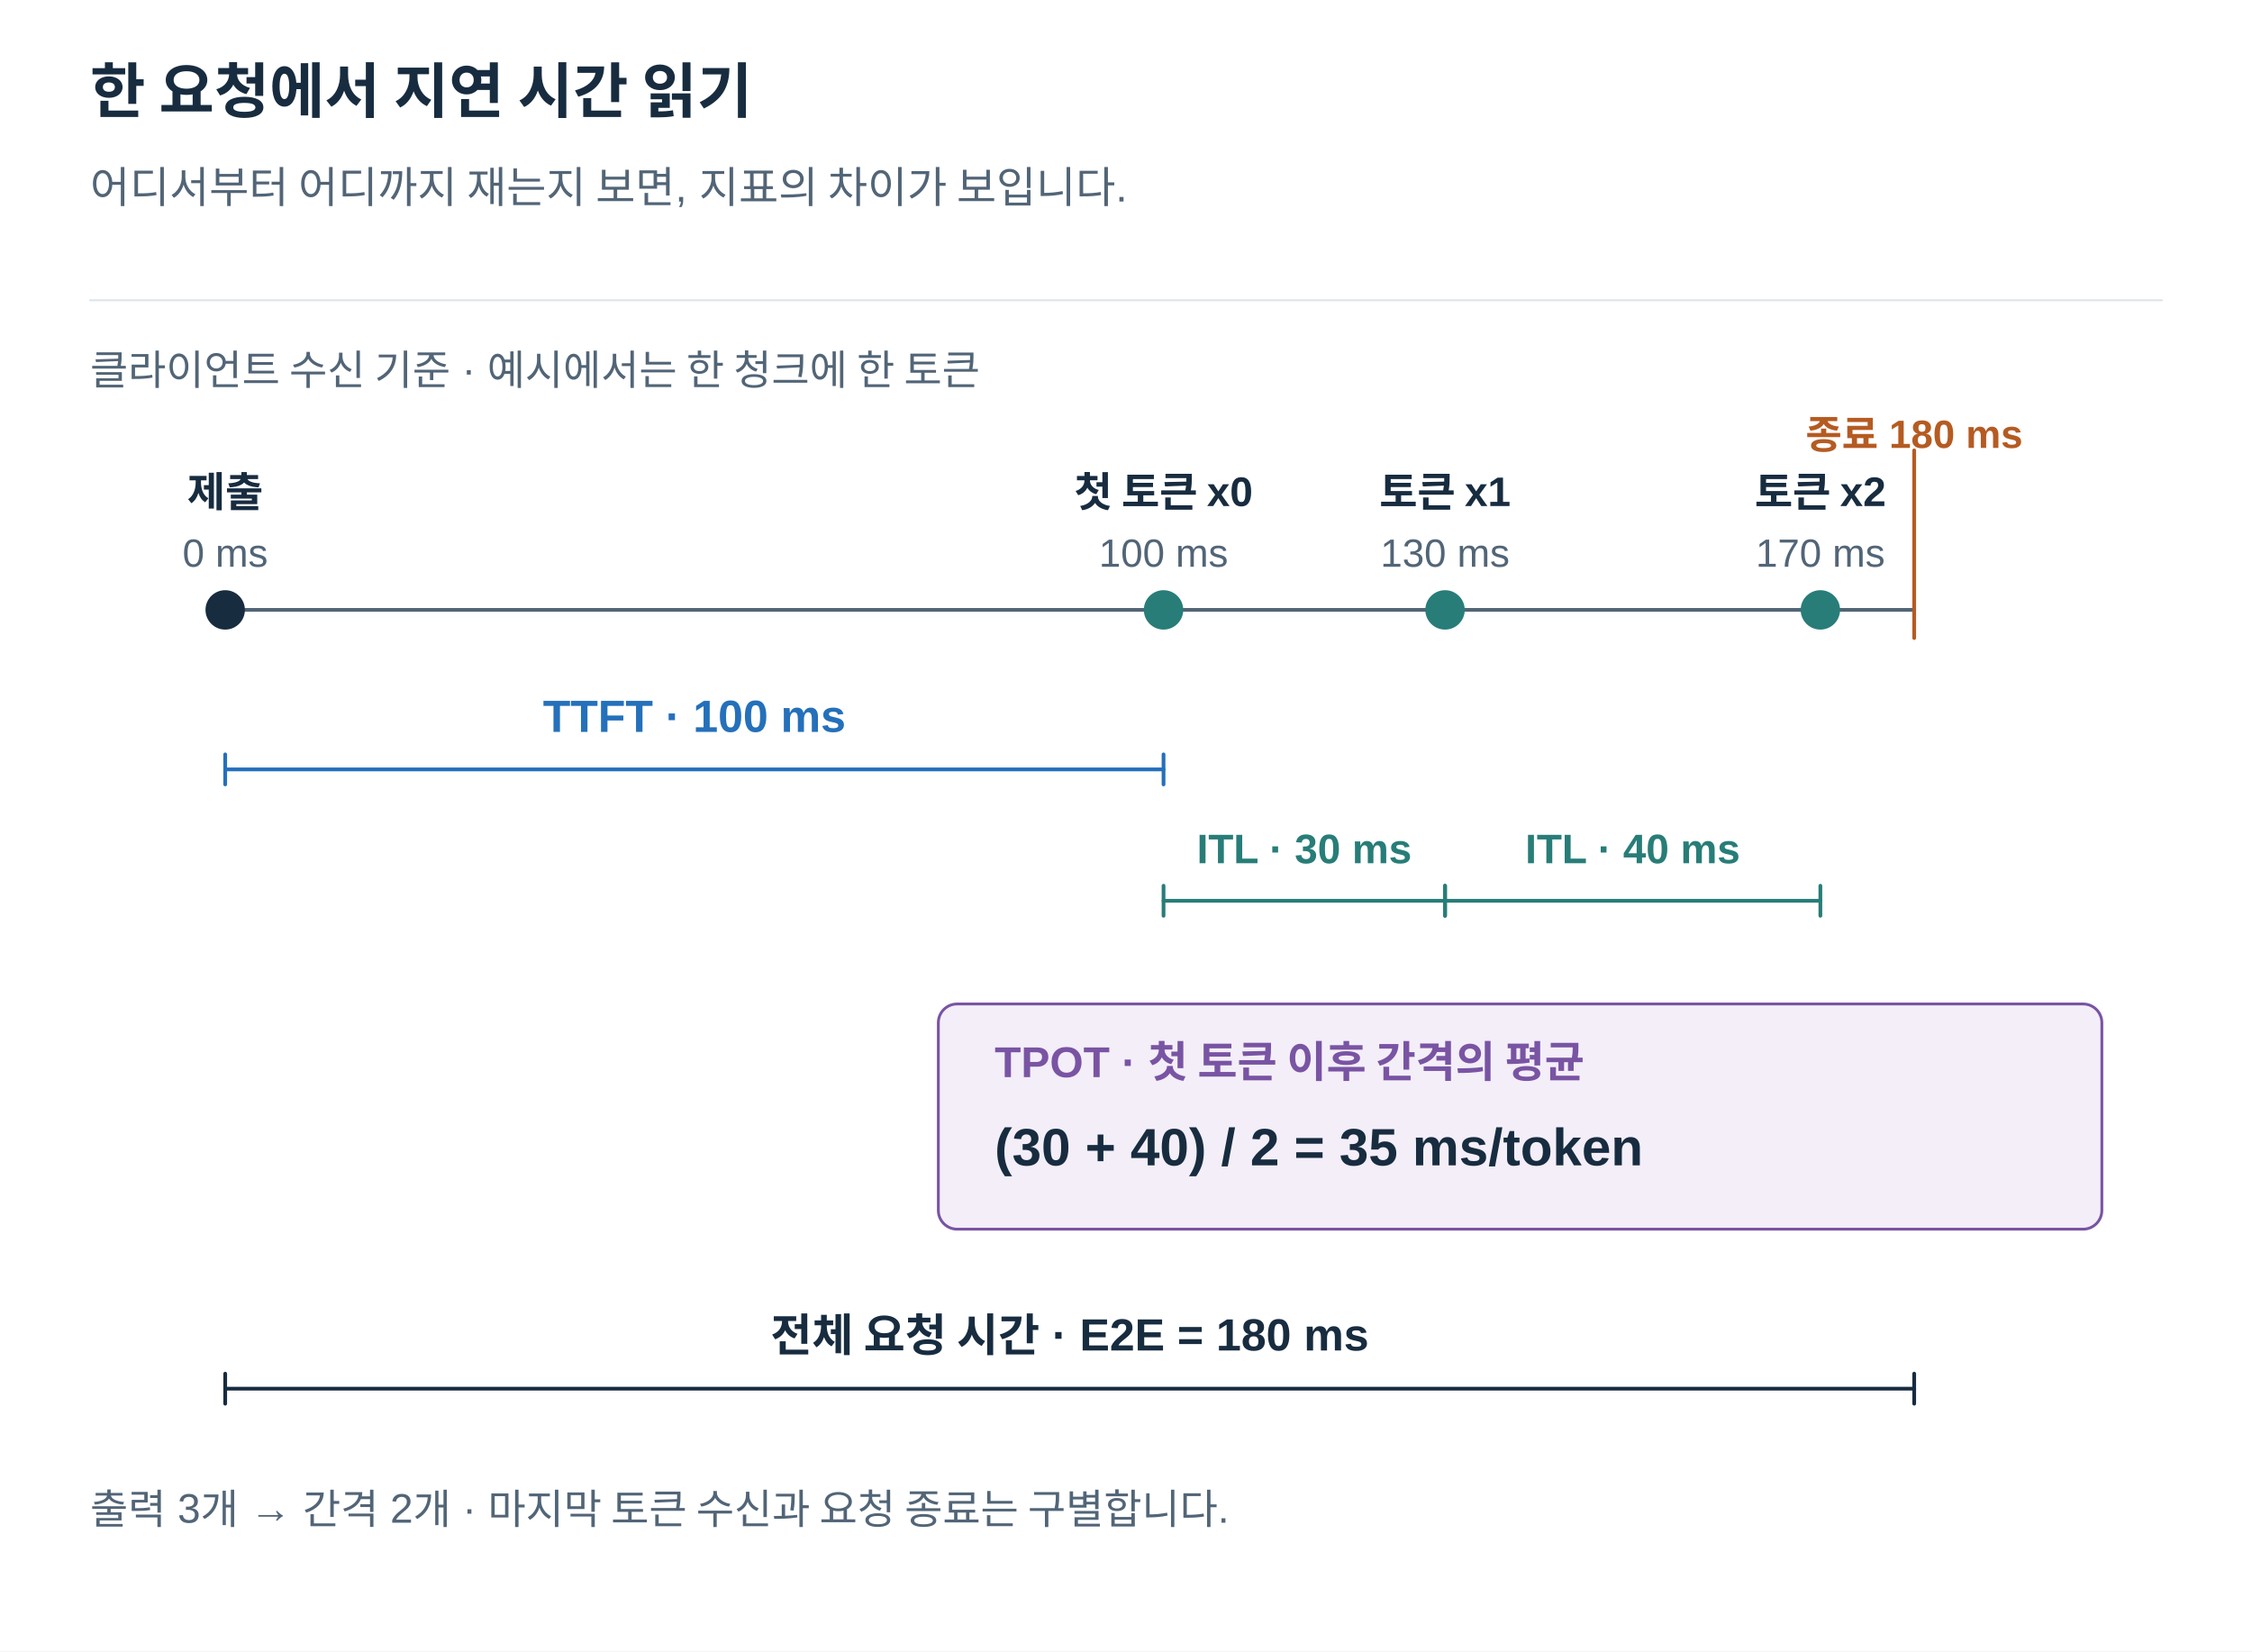
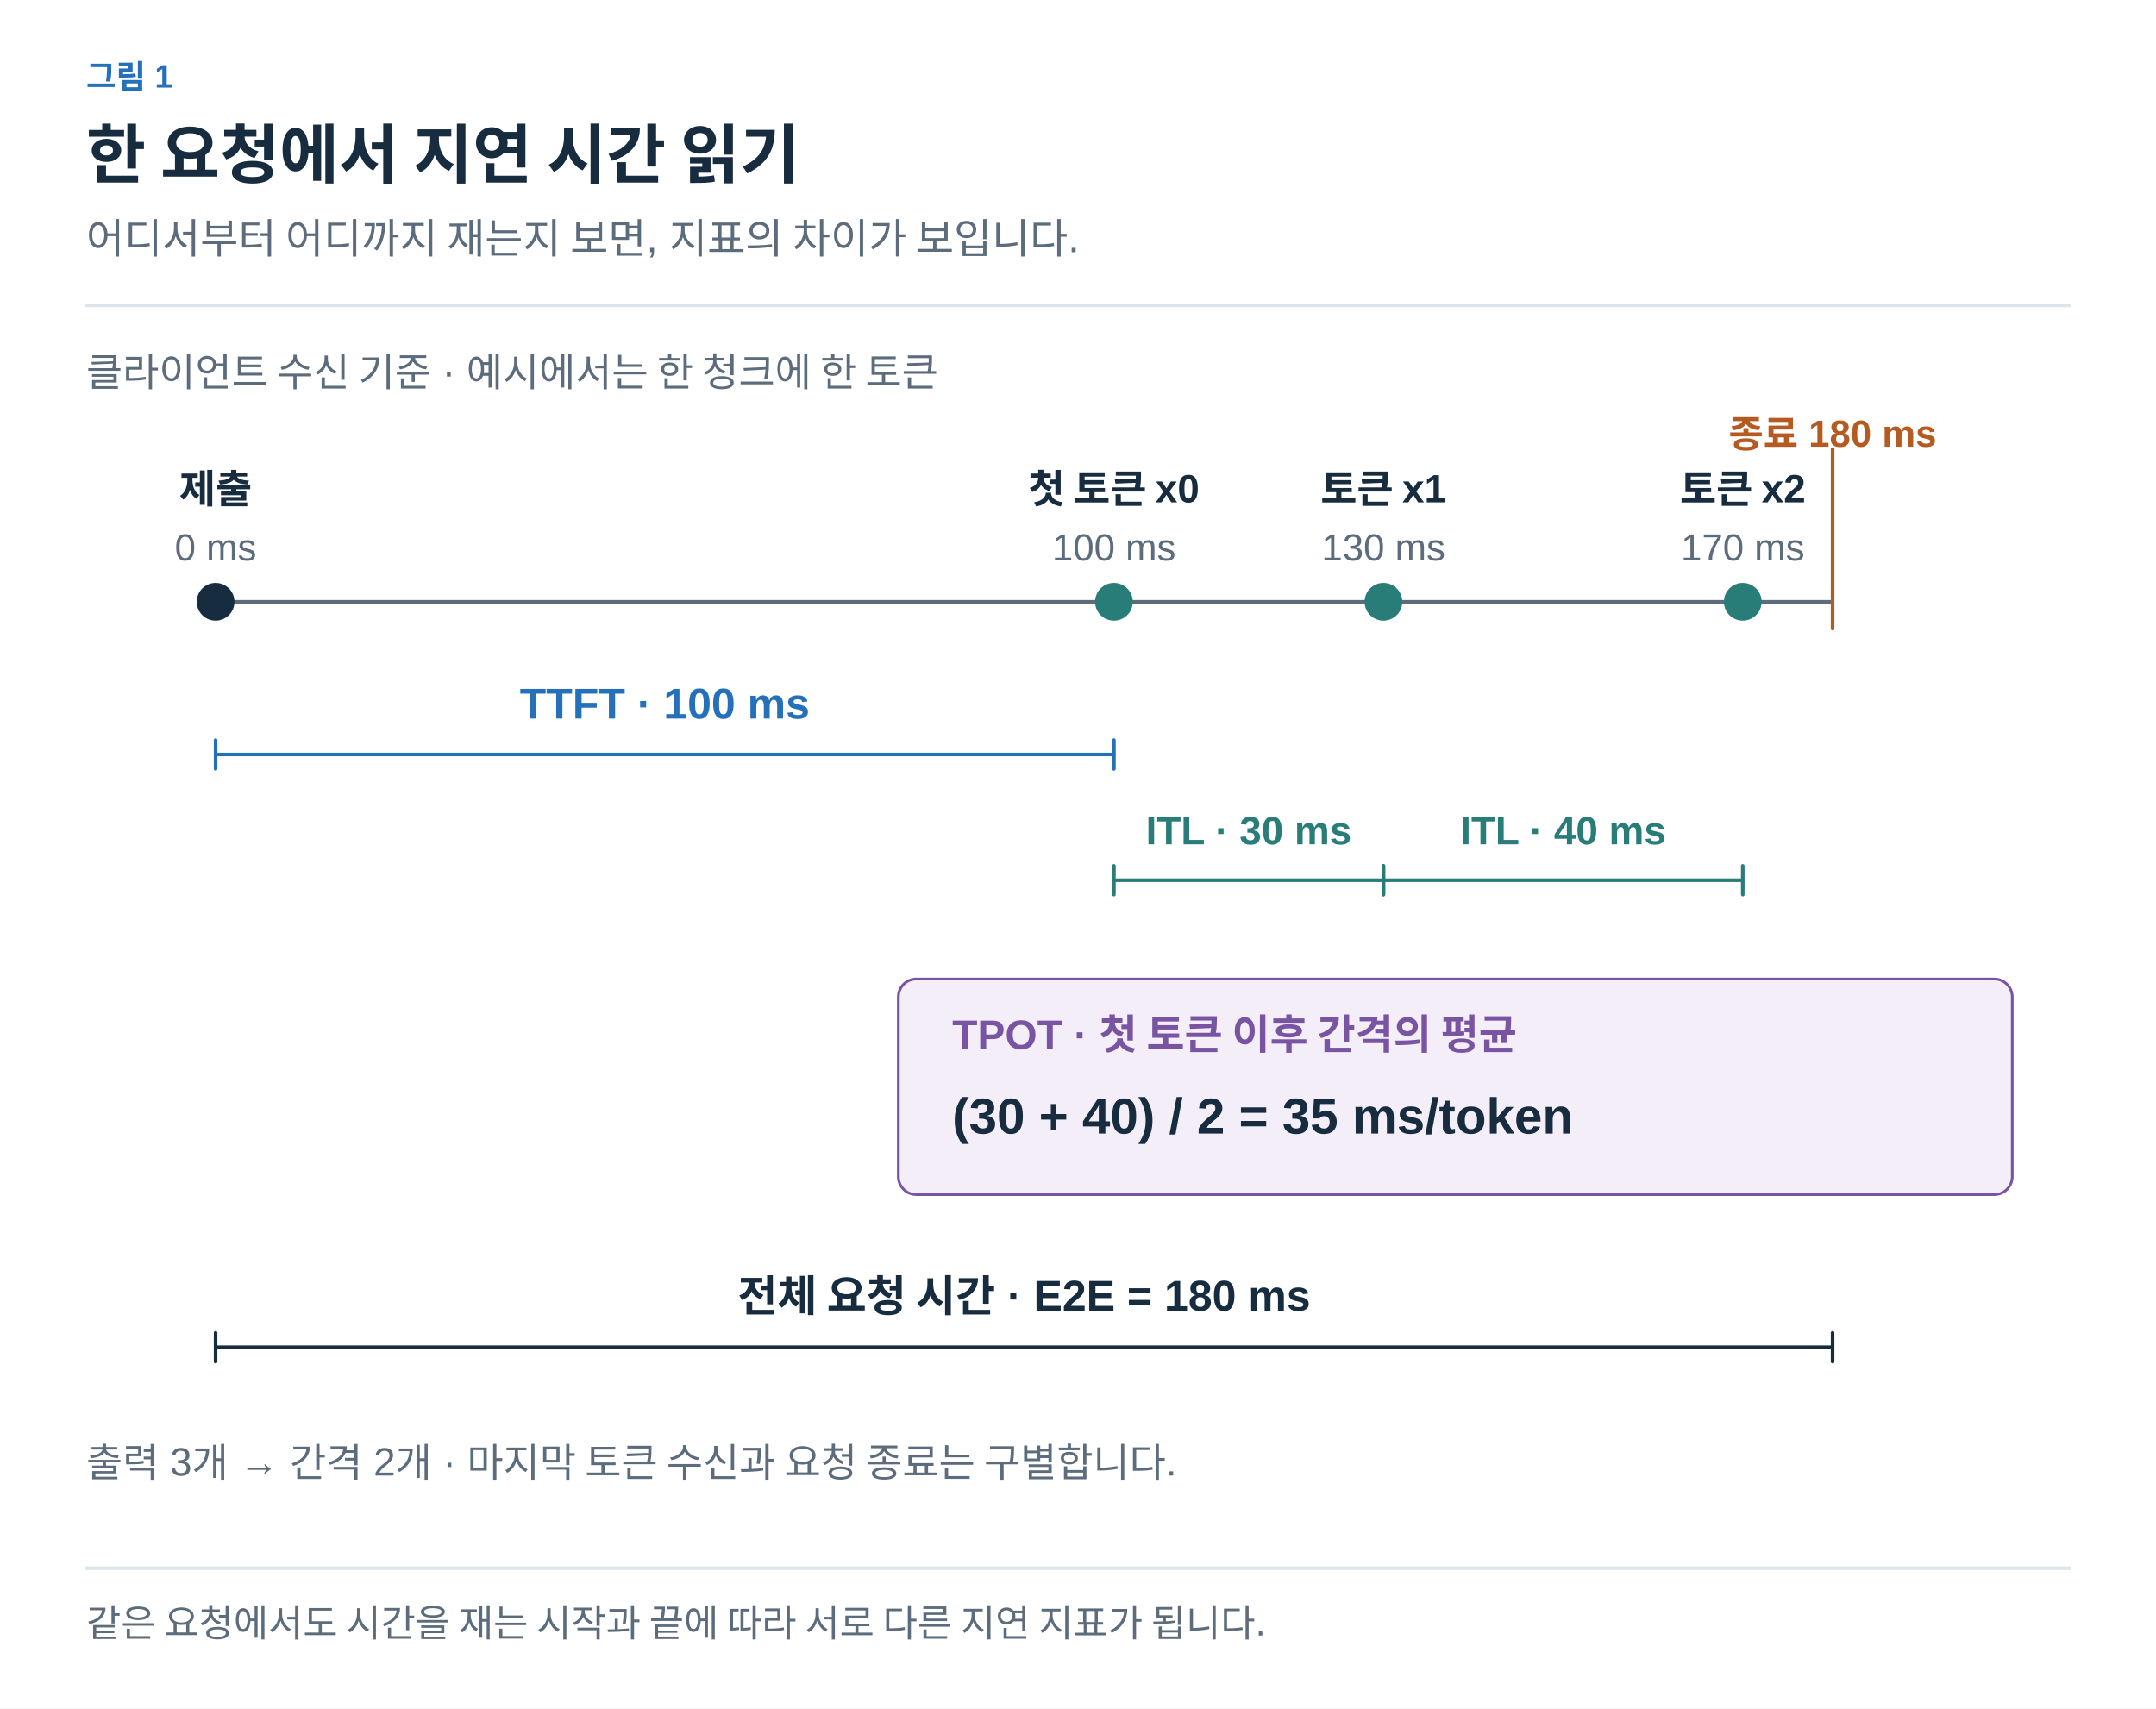
- <svg xmlns="http://www.w3.org/2000/svg" width="1200" height="880" viewBox="0 0 1200 880" role="img" aria-labelledby="title desc">
+ <svg xmlns="http://www.w3.org/2000/svg" width="1200" height="951" viewBox="0 0 1200 951" role="img" aria-labelledby="title desc">
  <defs>
-     <marker id="arrow" viewBox="0 0 10 10" refX="9" refY="5" markerWidth="7" markerHeight="7" orient="auto">
-       <path d="M1 1 L9 5 L1 9" fill="none" stroke="#526577" stroke-width="1.6" />
+     <marker id="arrow-ink" viewBox="0 0 10 10" refX="8" refY="5" markerWidth="6" markerHeight="6" orient="auto">
+       <path d="M1 1 L9 5 L1 9" fill="none" stroke="#182C40" stroke-width="1.6" />
+     </marker>
+     <marker id="arrow-muted" viewBox="0 0 10 10" refX="8" refY="5" markerWidth="6" markerHeight="6" orient="auto">
+       <path d="M1 1 L9 5 L1 9" fill="none" stroke="#5C6C7C" stroke-width="1.6" />
+     </marker>
+     <marker id="arrow-line" viewBox="0 0 10 10" refX="8" refY="5" markerWidth="6" markerHeight="6" orient="auto">
+       <path d="M1 1 L9 5 L1 9" fill="none" stroke="#DCE4EC" stroke-width="1.6" />
+     </marker>
+     <marker id="arrow-paper" viewBox="0 0 10 10" refX="8" refY="5" markerWidth="6" markerHeight="6" orient="auto">
+       <path d="M1 1 L9 5 L1 9" fill="none" stroke="#FFFFFF" stroke-width="1.6" />
+     </marker>
+     <marker id="arrow-blue" viewBox="0 0 10 10" refX="8" refY="5" markerWidth="6" markerHeight="6" orient="auto">
+       <path d="M1 1 L9 5 L1 9" fill="none" stroke="#2470BB" stroke-width="1.6" />
+     </marker>
+     <marker id="arrow-teal" viewBox="0 0 10 10" refX="8" refY="5" markerWidth="6" markerHeight="6" orient="auto">
+       <path d="M1 1 L9 5 L1 9" fill="none" stroke="#287D78" stroke-width="1.6" />
+     </marker>
+     <marker id="arrow-orange" viewBox="0 0 10 10" refX="8" refY="5" markerWidth="6" markerHeight="6" orient="auto">
+       <path d="M1 1 L9 5 L1 9" fill="none" stroke="#B55B22" stroke-width="1.6" />
+     </marker>
+     <marker id="arrow-purple" viewBox="0 0 10 10" refX="8" refY="5" markerWidth="6" markerHeight="6" orient="auto">
+       <path d="M1 1 L9 5 L1 9" fill="none" stroke="#7954A3" stroke-width="1.6" />
+     </marker>
+     <marker id="arrow-gray" viewBox="0 0 10 10" refX="8" refY="5" markerWidth="6" markerHeight="6" orient="auto">
+       <path d="M1 1 L9 5 L1 9" fill="none" stroke="#657789" stroke-width="1.6" />
+     </marker>
+     <marker id="arrow-red" viewBox="0 0 10 10" refX="8" refY="5" markerWidth="6" markerHeight="6" orient="auto">
+       <path d="M1 1 L9 5 L1 9" fill="none" stroke="#B34242" stroke-width="1.6" />
+     </marker>
+     <marker id="arrow-indigo" viewBox="0 0 10 10" refX="8" refY="5" markerWidth="6" markerHeight="6" orient="auto">
+       <path d="M1 1 L9 5 L1 9" fill="none" stroke="#4C60A8" stroke-width="1.6" />
+     </marker>
+     <marker id="arrow-slate" viewBox="0 0 10 10" refX="8" refY="5" markerWidth="6" markerHeight="6" orient="auto">
+       <path d="M1 1 L9 5 L1 9" fill="none" stroke="#8191A0" stroke-width="1.6" />
+     </marker>
+     <marker id="arrow-surface" viewBox="0 0 10 10" refX="8" refY="5" markerWidth="6" markerHeight="6" orient="auto">
+       <path d="M1 1 L9 5 L1 9" fill="none" stroke="#F8FAFC" stroke-width="1.6" />
    </marker>
  </defs>
-   <style>text{font-family:Arial,"Apple SD Gothic Neo","Noto Sans KR",sans-serif}path{stroke-linecap:round;stroke-linejoin:round}</style>
-   <rect width="1200" height="880" fill="white" />
-   <text x="48" y="60.0" fill="#182C40" font-size="32" font-weight="700" text-anchor="start">한 요청에서 지연 시간 읽기</text>
-   <text x="48" y="108.0" fill="#526577" font-size="23" font-weight="400" text-anchor="start">어디서부터 어디까지 재는지 보면, 지표의 차이가 보입니다.</text>
-   <path d="M48,160 H1152" stroke="#DCE4EC" />
-   <text x="48" y="205.0" fill="#526577" font-size="22" font-weight="400" text-anchor="start">클라이언트 수신 기준 · 예시에서는 한 청크에 한 토큰</text>
-   <path d="M120,325 L1020,325" stroke="#526577" stroke-width="2" fill="none" />
-   <circle cx="120" cy="325" r="9" fill="#182C40" stroke="#182C40" stroke-width="3" />
-   <text x="120" y="270.0" fill="#182C40" font-size="22" font-weight="700" text-anchor="middle">제출</text>
-   <text x="120" y="302.0" fill="#526577" font-size="21" font-weight="400" text-anchor="middle">0 ms</text>
-   <circle cx="620" cy="325" r="9" fill="#287D78" stroke="#287D78" stroke-width="3" />
-   <text x="620" y="270.0" fill="#182C40" font-size="22" font-weight="700" text-anchor="middle">첫 토큰 x0</text>
-   <text x="620" y="302.0" fill="#526577" font-size="21" font-weight="400" text-anchor="middle">100 ms</text>
-   <circle cx="770" cy="325" r="9" fill="#287D78" stroke="#287D78" stroke-width="3" />
-   <text x="770" y="270.0" fill="#182C40" font-size="22" font-weight="700" text-anchor="middle">토큰 x1</text>
-   <text x="770" y="302.0" fill="#526577" font-size="21" font-weight="400" text-anchor="middle">130 ms</text>
-   <circle cx="970" cy="325" r="9" fill="#287D78" stroke="#287D78" stroke-width="3" />
-   <text x="970" y="270.0" fill="#182C40" font-size="22" font-weight="700" text-anchor="middle">토큰 x2</text>
-   <text x="970" y="302.0" fill="#526577" font-size="21" font-weight="400" text-anchor="middle">170 ms</text>
-   <path d="M1020,240 L1020,340" stroke="#B55B22" stroke-width="2" fill="none" />
-   <text x="1020" y="239.0" fill="#B55B22" font-size="21" font-weight="700" text-anchor="middle">종료 180 ms</text>
-   <path d="M120,410 L620,410" stroke="#2470BB" stroke-width="2" fill="none" />
-   <path d="M120,402 L120,418" stroke="#2470BB" stroke-width="2" fill="none" />
-   <path d="M620,402 L620,418" stroke="#2470BB" stroke-width="2" fill="none" />
-   <text x="370.0" y="390.0" fill="#2470BB" font-size="24" font-weight="700" text-anchor="middle">TTFT · 100 ms</text>
-   <path d="M620,480 L770,480" stroke="#287D78" stroke-width="2" fill="none" />
-   <path d="M620,472 L620,488" stroke="#287D78" stroke-width="2" fill="none" />
-   <path d="M770,472 L770,488" stroke="#287D78" stroke-width="2" fill="none" />
-   <text x="695.0" y="460.0" fill="#287D78" font-size="22" font-weight="700" text-anchor="middle">ITL · 30 ms</text>
-   <path d="M770,480 L970,480" stroke="#287D78" stroke-width="2" fill="none" />
-   <path d="M770,472 L770,488" stroke="#287D78" stroke-width="2" fill="none" />
-   <path d="M970,472 L970,488" stroke="#287D78" stroke-width="2" fill="none" />
-   <text x="870.0" y="460.0" fill="#287D78" font-size="22" font-weight="700" text-anchor="middle">ITL · 40 ms</text>
-   <rect x="500" y="535" width="620" height="120" rx="10" fill="#F3EEF8" stroke="#7954A3" stroke-width="1.5" />
-   <text x="530" y="574.0" fill="#7954A3" font-size="23" font-weight="700" text-anchor="start">TPOT · 첫 토큰 이후 간격의 평균</text>
-   <text x="530" y="621.0" fill="#182C40" font-size="28" font-weight="700" text-anchor="start">(30 + 40) / 2 = 35 ms/token</text>
-   <path d="M120,740 L1020,740" stroke="#182C40" stroke-width="2" fill="none" />
-   <path d="M120,732 L120,748" stroke="#182C40" stroke-width="2" fill="none" />
-   <path d="M1020,732 L1020,748" stroke="#182C40" stroke-width="2" fill="none" />
-   <text x="570.0" y="720.0" fill="#182C40" font-size="24" font-weight="700" text-anchor="middle">전체 요청 시간 · E2E = 180 ms</text>
-   <text x="48" y="812.0" fill="#526577" font-size="22" font-weight="400" text-anchor="start">출력 3개 → 간격 2개 · 마지막 토큰 수신과 요청 종료는 구별합니다.</text>
+   <style>text{font-family:Arial,"Apple SD Gothic Neo","Noto Sans KR",sans-serif}text[font-family]{font-family:Menlo,Consolas,monospace}path{stroke-linecap:round;stroke-linejoin:round}</style>
+   <rect width="100%" height="100%" fill="white" />
+   <text x="48" y="49" fill="#2470BB" font-size="18" font-weight="600" text-anchor="start" data-max-width="1104">그림 1</text>
+   <text x="48" y="99" fill="#182C40" font-size="36" font-weight="700" text-anchor="start" data-max-width="1104">한 요청에서 지연 시간 읽기</text>
+   <text x="48" y="141" fill="#5C6C7C" font-size="23" font-weight="400" text-anchor="start" data-max-width="1104">어디서부터 어디까지 재는지 보면, 지표의 차이가 보입니다.</text>
+   <path d="M48,170 H1152" stroke="#DCE4EC" stroke-width="2" />
+   <g transform="translate(48 206) scale(1)" data-panel="1">
+     <g transform="translate(-48 -196)">
+       <text x="48" y="205" fill="#5C6C7C" font-size="22" font-weight="400" text-anchor="start">클라이언트 수신 기준 · 예시에서는 한 청크에 한 토큰</text>
+       <path d="M120,325 L1020,325" stroke="#5C6C7C" stroke-width="2" fill="none" />
+       <circle cx="120" cy="325" r="9" fill="#182C40" stroke="#182C40" stroke-width="3" />
+       <text x="120" y="270" fill="#182C40" font-size="22" font-weight="700" text-anchor="middle">제출</text>
+       <text x="120" y="302" fill="#5C6C7C" font-size="21" font-weight="400" text-anchor="middle">0 ms</text>
+       <circle cx="620" cy="325" r="9" fill="#287D78" stroke="#287D78" stroke-width="3" />
+       <text x="620" y="270" fill="#182C40" font-size="22" font-weight="700" text-anchor="middle">첫 토큰 x0</text>
+       <text x="620" y="302" fill="#5C6C7C" font-size="21" font-weight="400" text-anchor="middle">100 ms</text>
+       <circle cx="770" cy="325" r="9" fill="#287D78" stroke="#287D78" stroke-width="3" />
+       <text x="770" y="270" fill="#182C40" font-size="22" font-weight="700" text-anchor="middle">토큰 x1</text>
+       <text x="770" y="302" fill="#5C6C7C" font-size="21" font-weight="400" text-anchor="middle">130 ms</text>
+       <circle cx="970" cy="325" r="9" fill="#287D78" stroke="#287D78" stroke-width="3" />
+       <text x="970" y="270" fill="#182C40" font-size="22" font-weight="700" text-anchor="middle">토큰 x2</text>
+       <text x="970" y="302" fill="#5C6C7C" font-size="21" font-weight="400" text-anchor="middle">170 ms</text>
+       <path d="M1020,240 L1020,340" stroke="#B55B22" stroke-width="2" fill="none" />
+       <text x="1020" y="239" fill="#B55B22" font-size="21" font-weight="700" text-anchor="middle">종료 180 ms</text>
+       <path d="M120,410 L620,410" stroke="#2470BB" stroke-width="2" fill="none" />
+       <path d="M120,402 L120,418" stroke="#2470BB" stroke-width="2" fill="none" />
+       <path d="M620,402 L620,418" stroke="#2470BB" stroke-width="2" fill="none" />
+       <text x="370" y="390" fill="#2470BB" font-size="24" font-weight="700" text-anchor="middle">TTFT · 100 ms</text>
+       <path d="M620,480 L770,480" stroke="#287D78" stroke-width="2" fill="none" />
+       <path d="M620,472 L620,488" stroke="#287D78" stroke-width="2" fill="none" />
+       <path d="M770,472 L770,488" stroke="#287D78" stroke-width="2" fill="none" />
+       <text x="695" y="460" fill="#287D78" font-size="22" font-weight="700" text-anchor="middle">ITL · 30 ms</text>
+       <path d="M770,480 L970,480" stroke="#287D78" stroke-width="2" fill="none" />
+       <path d="M770,472 L770,488" stroke="#287D78" stroke-width="2" fill="none" />
+       <path d="M970,472 L970,488" stroke="#287D78" stroke-width="2" fill="none" />
+       <text x="870" y="460" fill="#287D78" font-size="22" font-weight="700" text-anchor="middle">ITL · 40 ms</text>
+       <rect x="500" y="535" width="620" height="120" rx="10" fill="#F3EEF8" stroke="#7954A3" stroke-width="1.5" />
+       <text x="530" y="574" fill="#7954A3" font-size="23" font-weight="700" text-anchor="start">TPOT · 첫 토큰 이후 간격의 평균</text>
+       <text x="530" y="621" fill="#182C40" font-size="28" font-weight="700" text-anchor="start">(30 + 40) / 2 = 35 ms/token</text>
+       <path d="M120,740 L1020,740" stroke="#182C40" stroke-width="2" fill="none" />
+       <path d="M120,732 L120,748" stroke="#182C40" stroke-width="2" fill="none" />
+       <path d="M1020,732 L1020,748" stroke="#182C40" stroke-width="2" fill="none" />
+       <text x="570" y="720" fill="#182C40" font-size="24" font-weight="700" text-anchor="middle">전체 요청 시간 · E2E = 180 ms</text>
+       <text x="48" y="812" fill="#5C6C7C" font-size="22" font-weight="400" text-anchor="start">출력 3개 → 간격 2개 · 마지막 토큰 수신과 요청 종료는 구별합니다.</text>
+     </g>
+   </g>
+   <path d="M48,873 H1152" stroke="#DCE4EC" stroke-width="2" />
+   <text x="48" y="911" fill="#5C6C7C" font-size="21" font-weight="400" text-anchor="start" data-max-width="1104">같은 요청에서도 시간을 재는 시작과 끝에 따라 서로 다른 지연 지표가 됩니다.</text>
</svg>
